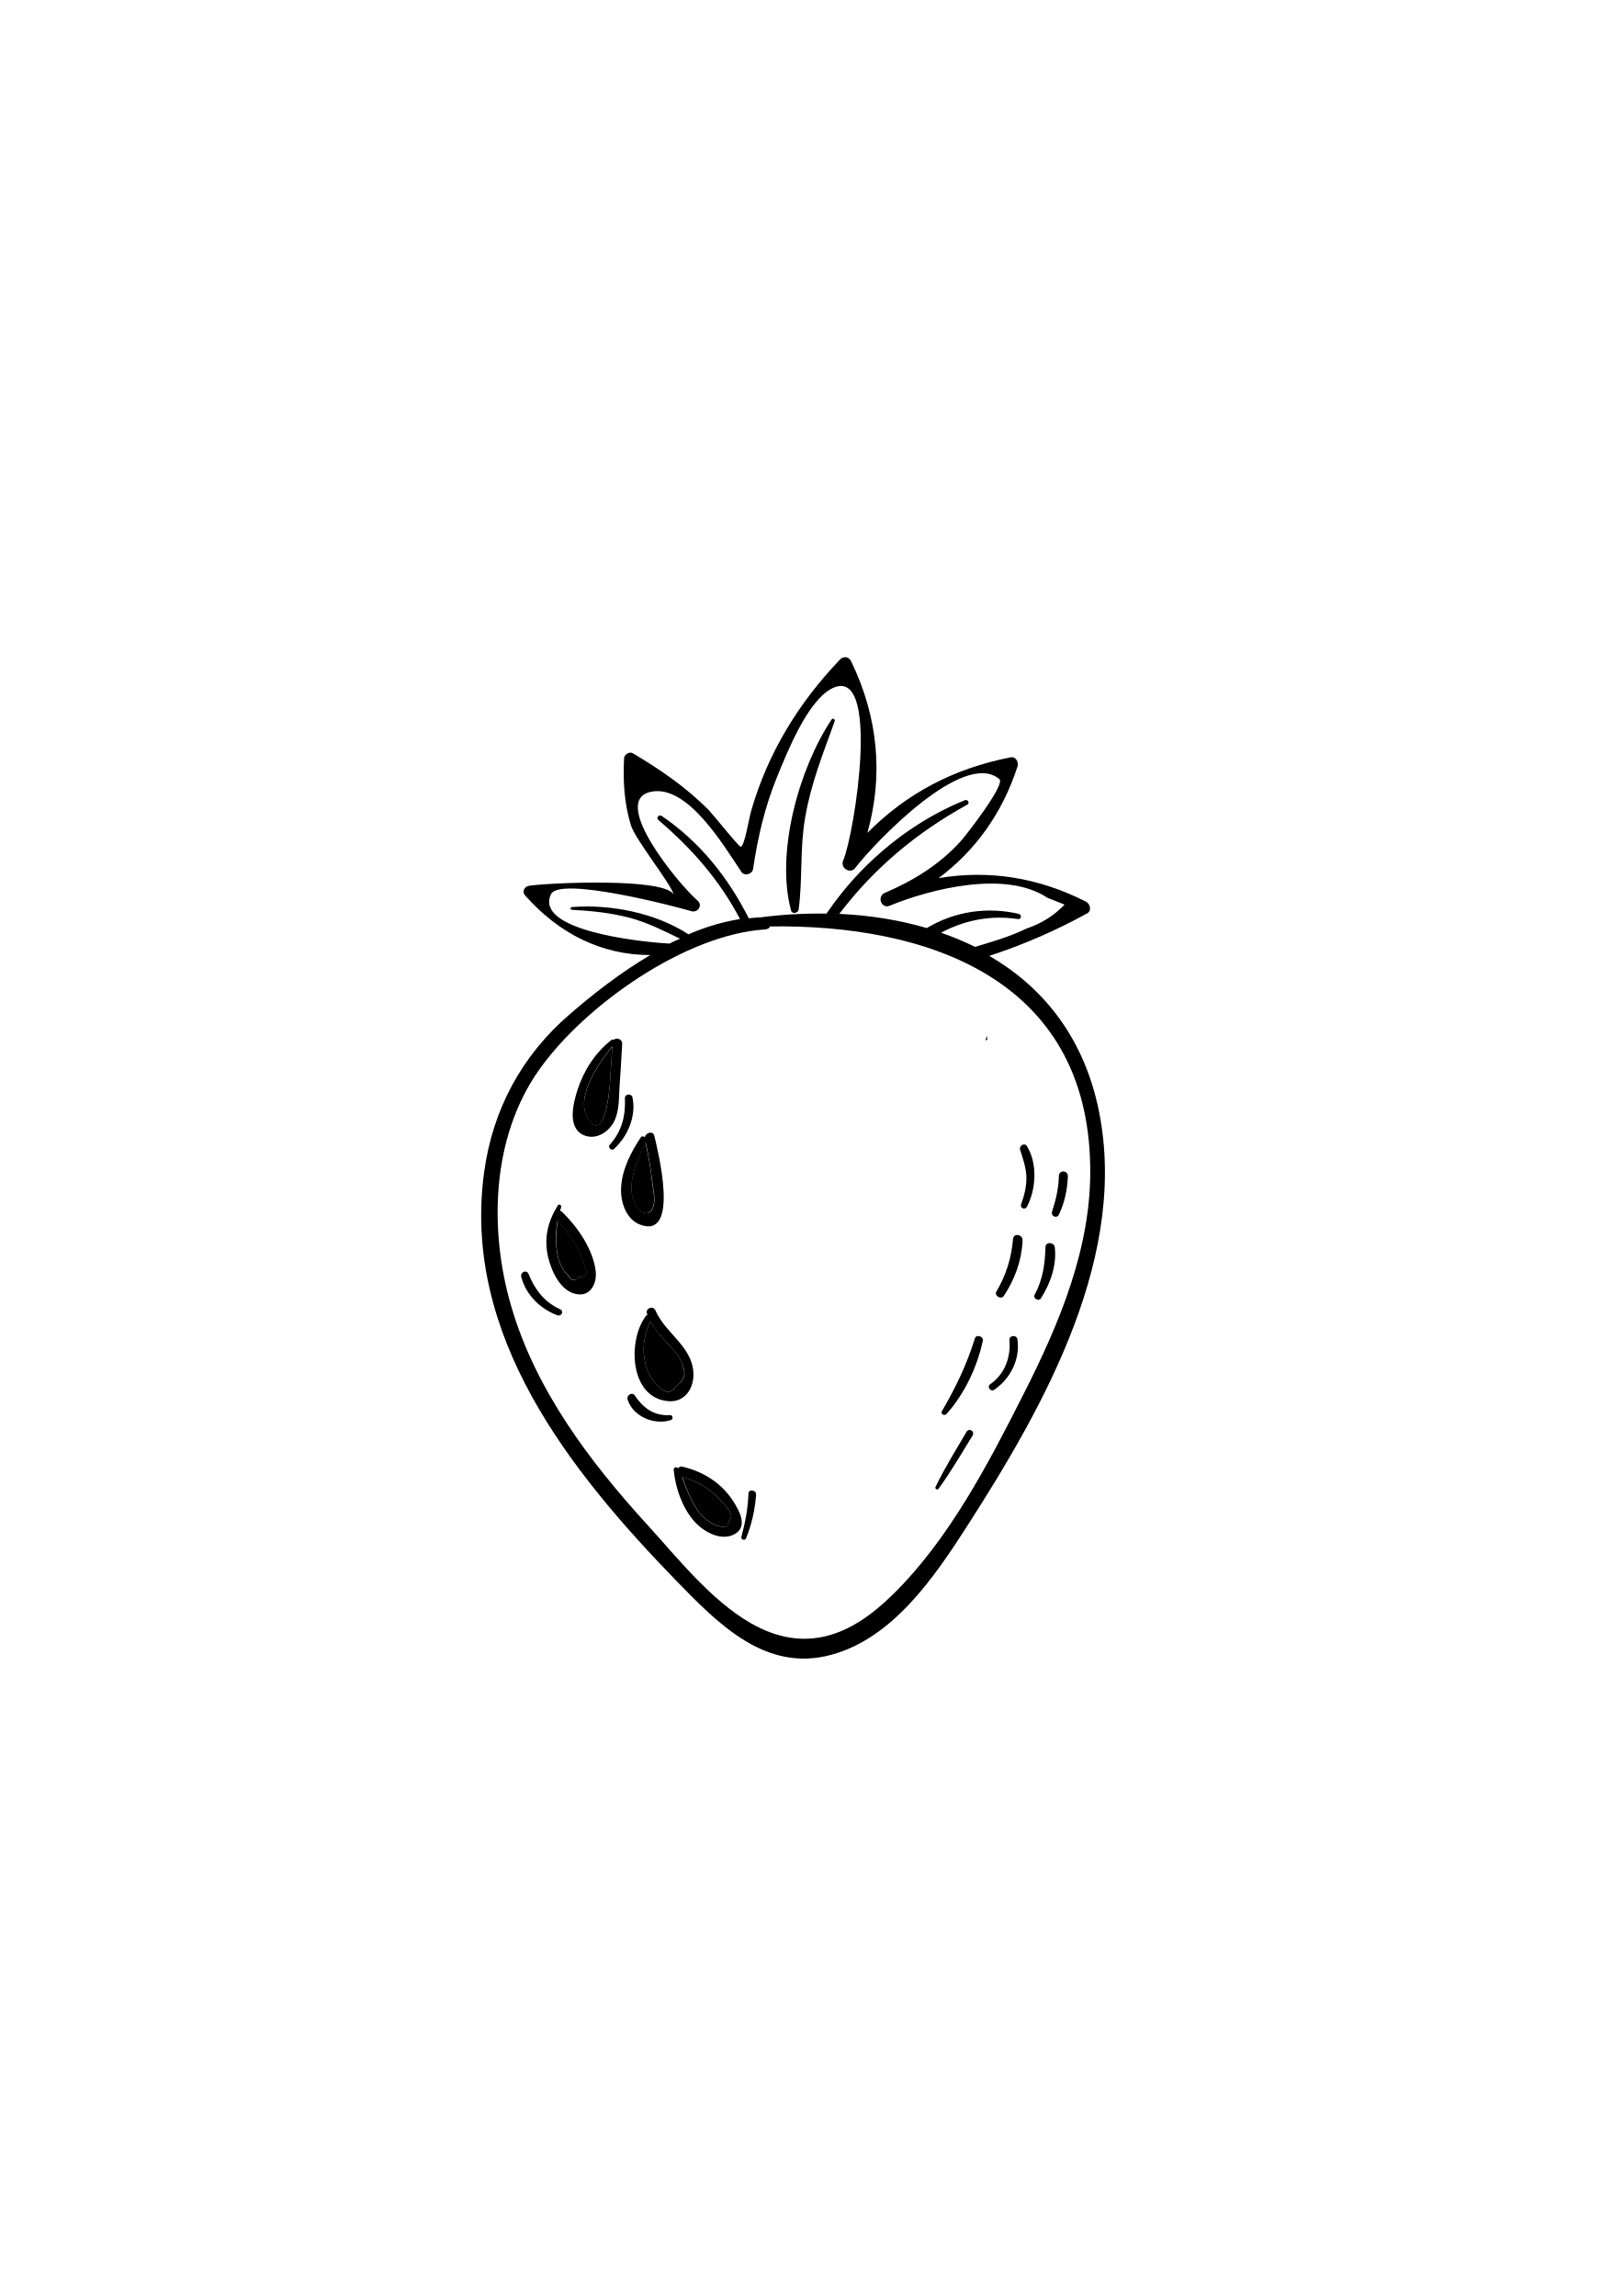
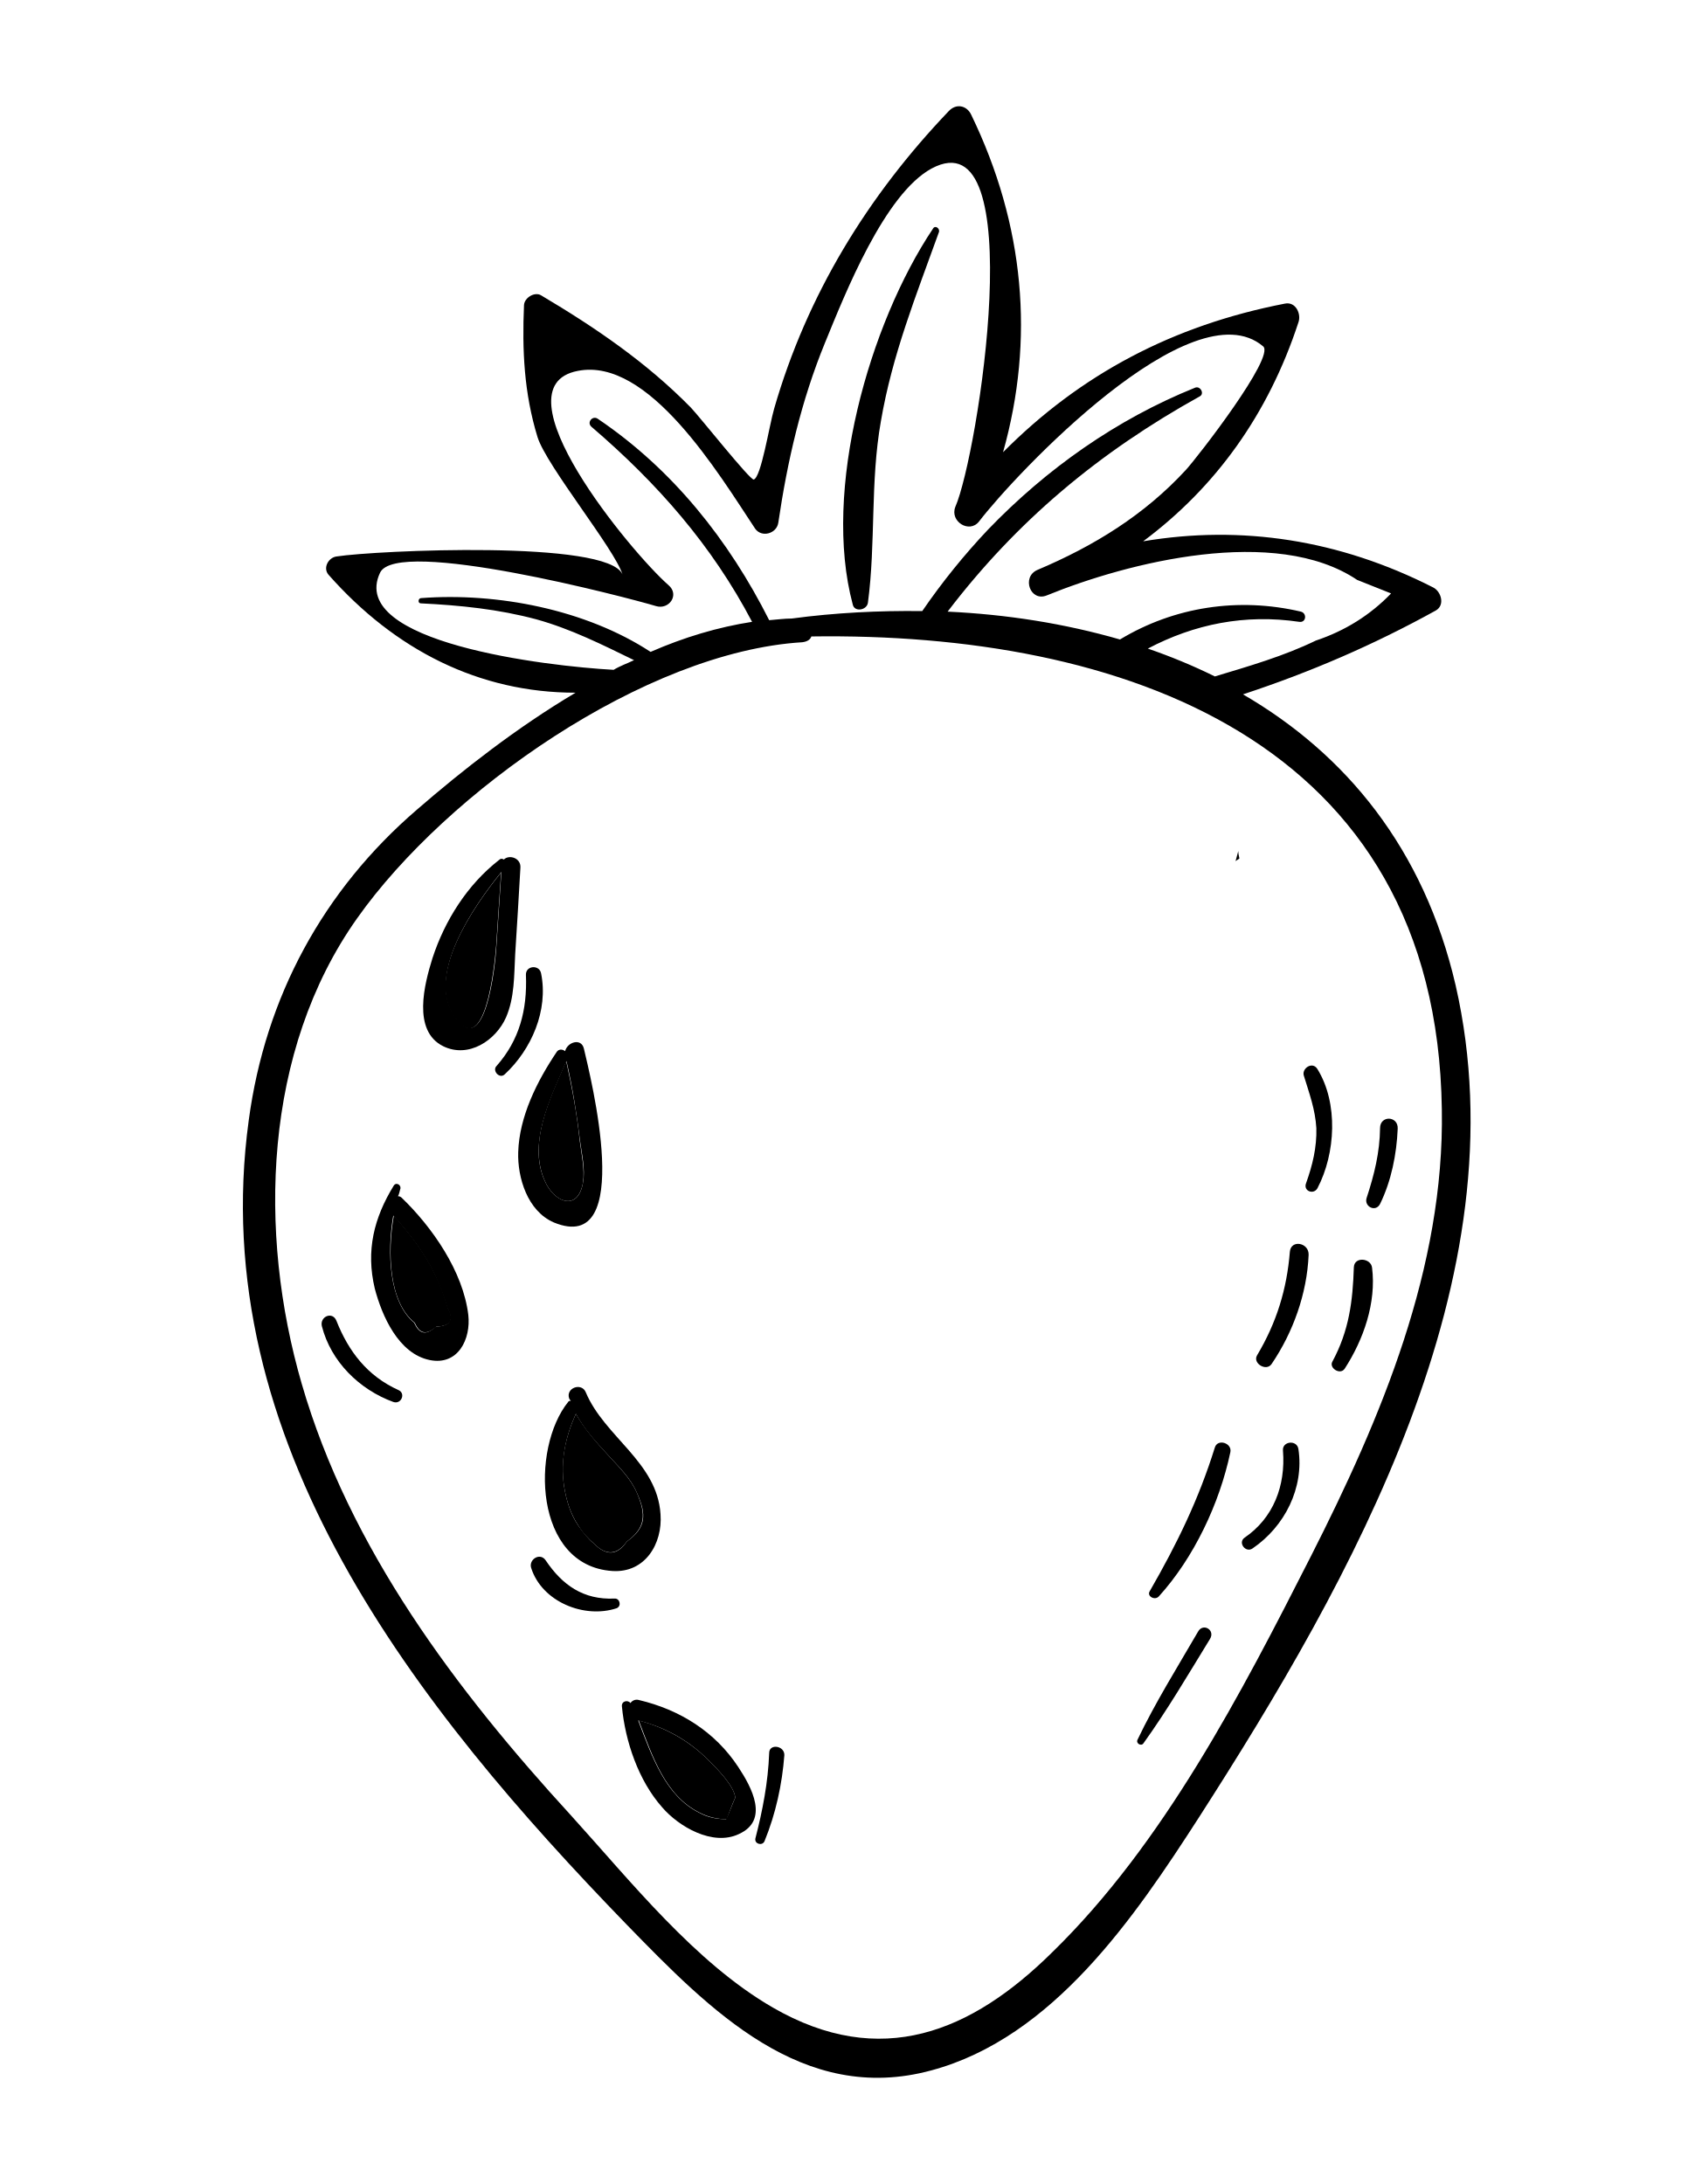
- <svg xmlns="http://www.w3.org/2000/svg" version="1.1" id="Layer_1" x="0px" y="0px" viewBox="0 0 595.3 841.9" enable-background="new 0 0 595.3 841.9" xml:space="preserve">
+ <svg xmlns="http://www.w3.org/2000/svg" version="1.1" id="Layer_1" x="0px" y="0px" viewBox="0 0 612 792" enable-background="new 0 0 612 792" xml:space="preserve">
  <g>
    <g>
-       <path display="none" fill="#904B15" d="M346.9,375.7c2.3,7.8,6,15.2,9.9,22.3c3.2,5.7,7.8,9.4,12.1,13.9c-1,1-2,1.9-3,2.6    c-0.8,0.6-1.5,1.1-2.3,1.7c-7.2-2.7-16-21.7-17.5-25.1c-5.7-12.6-7.9-27-8.8-40.7c-0.9-14,0.7-28,3.9-41.6c1.1-4.8,2.9-9,5-13.3    c-1.4,0.2-2.7,0.5-4.1,0.8c-25.4,14.3-47.1,35.6-65.7,57.8c-10,11.9-16.7,25.6-24.5,39c-3.7,6.4-6.1,13.9-9.2,20.7    c-1.2,2.8-2.1,5.6-2.8,8.5c-0.6,1.9-1.2,3.8-1.8,5.7c-0.4,1.3-1.9,3.3-3.5,4.7c-0.8-0.1-1.6-0.3-2.4-0.6c-0.7-0.2-1.3-0.5-2-0.8    c0.7-8.7,6.3-18.3,9.7-25.8c4.5-10.1,10.1-19.5,15.6-29c9.6-16.8,21.9-32.5,35.4-46.3c24.5-25.3,57.1-42.5,77.5-71.8    c-0.7,1,8.3,2.8,8.9,3c2.8,0.7,2.3-0.4,0,2.1c-6.1,6.6-11.8,12.8-17.1,20.2c-8.9,12.3-14.5,28.9-17.4,43.7    C339.8,343.2,342.5,360.3,346.9,375.7z" />
+       <path display="none" fill="#904B15" d="M352.3,353.4c2.2,7.3,5.6,14.3,9.3,21c3,5.4,7.3,8.8,11.4,13.1c-0.9,0.9-1.9,1.8-2.8,2.4    c-0.8,0.6-1.4,1-2.2,1.6c-6.8-2.5-15.1-20.4-16.5-23.6c-5.4-11.9-7.4-25.4-8.3-38.3c-0.8-13.2,0.7-26.3,3.7-39.1    c1-4.5,2.7-8.5,4.7-12.5c-1.3,0.2-2.5,0.5-3.9,0.8c-23.9,13.5-44.3,33.5-61.8,54.4c-9.4,11.2-15.7,24.1-23,36.7    c-3.5,6-5.7,13.1-8.7,19.5c-1.1,2.6-2,5.3-2.6,8c-0.6,1.8-1.1,3.6-1.7,5.4c-0.4,1.2-1.8,3.1-3.3,4.4c-0.8-0.1-1.5-0.3-2.3-0.6    c-0.7-0.2-1.2-0.5-1.9-0.8c0.7-8.2,5.9-17.2,9.1-24.3c4.2-9.5,9.5-18.3,14.7-27.3c9-15.8,20.6-30.6,33.3-43.6    c23-23.8,53.7-40,72.9-67.5c-0.7,0.9,7.8,2.6,8.4,2.8c2.6,0.7,2.2-0.4,0,2c-5.7,6.2-11.1,12-16.1,19    c-8.4,11.6-13.6,27.2-16.4,41.1C345.7,322.9,348.2,338.9,352.3,353.4z" />
    </g>
  </g>
  <g>
    <g>
-       <path d="M263.1,549c1.6,1.6,4.8,4.8,5,7c-0.6,1.3-1.1,2.7-1.6,4c-1.8,0-3.5-0.4-5-1.2c-6.5-3.2-8.9-10.7-11.4-17.2    C255,542.9,259.4,545.3,263.1,549z" />
-       <path d="M244.4,492.2c2,2.2,4.2,4.3,5.4,7.1c1.7,4,1.6,6.4-1.9,9c-1.8,2.5-3.8,2.7-6.1,0.4c-1.1-0.9-2.1-2-2.9-3.3    c-1.5-2.2-2.3-4.8-2.7-7.5c-0.7-4.7,0.3-9.2,2.2-13.4C240,487.3,242.1,489.7,244.4,492.2z" />
-       <path d="M204.5,447.6c3,3.4,5.7,6.8,7.7,11c0.9,1.9,1.8,4.1,2.3,6.1c1.3,2.3,0.6,3.5-2.1,3.6c-1.8,1.6-3.1,1.4-4-0.7    C203.6,463.7,203.3,454.5,204.5,447.6z" />
-       <path d="M236.6,418.8c1.1,4.9,2,9.8,2.5,14.8c0.3,2.4,1,5.4,0.6,7.8c-0.9,5.2-4.9,3.9-6.8,0.4    C229.1,434.5,233.7,425.6,236.6,418.8z" />
-       <path d="M224.5,383.7c-0.3,4.5-0.6,9.1-0.9,13.7c-0.3,3.8-2.1,21.6-7.9,13C210.6,402.8,219.2,390.2,224.5,383.7z" />
-       <path d="M247.1,328.2c-1.4-4.6-14.1-20.2-15.8-25.6c-2.5-8.2-2.9-16.2-2.5-24.6c0.1-1.4,2-2.5,3.2-1.8c10.1,6,19.6,12.5,27.9,20.9    c1.8,1.9,11,13.5,11.7,13.4c1.4-0.4,2.9-10,3.8-13.2c6.1-21.2,17.4-39.6,32.5-55.4c1.4-1.5,3.4-1.1,4.2,0.7    c9.9,20.5,11.8,41.8,5.9,62.8c14.4-14.5,31.6-23.6,52.5-27.7c2-0.4,3.1,1.9,2.5,3.5c-5.6,17.1-15.4,30.7-28.9,40.8    c18.3-3.1,36.5-0.3,54,8.6c1.5,0.7,2.3,3.3,0.5,4.3c-11.6,6.4-23.4,11.5-35.9,15.6c19.1,11.1,33.7,28.7,39.6,54.2    c12.5,54.6-19.4,110.8-47.8,155c-11.9,18.5-27.1,41-49.8,47.1c-24,6.5-41.3-11.3-56.7-27.1c-39.1-40.3-78.7-90-70.5-149.9    c3.1-22.9,13.8-42.8,31.4-57.9c8.4-7.3,18.5-15.2,29.5-21.7c-17.9,0-33.6-7.9-46-22c-1.1-1.3,0-3.2,1.5-3.4    C201.2,323.7,244.4,321.7,247.1,328.2z M352,308.7c2.2-2.4,16.7-21.1,14.4-23c-13.2-11.2-46.2,23.9-52.9,32.6    c-1.8,2.3-5.5,0-4.4-2.7c4.2-9.6,14.2-73-4.4-63c-8.8,4.8-16.1,23.2-19.9,32.5c-4.4,10.8-7,22-8.7,33.5c-0.3,2-3.1,2.8-4.3,1.1    c-6.8-10.2-19.8-32-33-29.4c-15.6,3,10,33.9,16.9,39.9c2.1,1.8,0.1,4.6-2.3,3.9c-5.3-1.6-48.3-12.9-51.4-6.2    c-6.1,13,31,17.4,43.5,18.1c1.2-0.7,2.5-1.2,3.8-1.8c-5.9-2.9-11.7-5.8-18.2-7.6c-7.1-1.9-14.2-2.6-21.5-3c-0.6,0-0.5-0.9,0-1    c14.2-1.1,30.7,2.1,42.8,10c6.2-2.7,12.6-4.6,18.9-5.6c-7.5-14.3-17.6-25.8-29.9-36.3c-1-0.8,0.2-2.2,1.2-1.5    c13.9,9.4,24.4,22.6,31.9,37.5c1.4-0.1,2.8-0.3,4.2-0.3c8-1.1,16.2-1.5,24.3-1.4c3.7-5.4,7.8-10.5,12.3-15.2    c10.9-11.3,23.9-20.5,38.5-26.4c1-0.4,1.8,1.1,0.9,1.6c-18.8,10.4-34.1,23.2-47,40.1c11,0.5,21.8,2.2,32.1,5.2    c10.1-6.1,22.1-7.9,33.7-5.2c1.2,0.3,1,2.1-0.3,1.9c-10.1-1.5-19.5,0.4-28.2,5c4.3,1.5,8.4,3.2,12.5,5.2    c6.3-1.9,12.9-3.8,18.8-6.7c5.4-1.8,10.1-4.7,14-8.8l-6.3-2.5c-15.2-10.2-42.7-3.3-57.8,2.9c-3.1,1.3-4.8-3.4-1.8-4.7    C334.9,322.9,344.3,317.1,352,308.7z M399.7,427.8c-1-69.2-60.2-88.9-117.4-88.1c-0.2,0.6-0.8,1-1.7,1.1    c-29.3,1.8-66.2,27.8-82.9,51.4c-17.5,24.7-18.5,58.6-10.3,86.7c8.9,30.7,28.8,57.1,50.1,80.4c11.1,12.2,23.1,27.4,37.6,35.8    c20.1,11.6,37,4.6,52.1-10.3c20.7-20.2,35.2-48.2,48.1-73.7C388.4,485.3,400.2,457.3,399.7,427.8z" />
-       <path d="M304.9,263.8c0.4-0.7,1.4,0,1.1,0.7c-4.2,11.7-8.7,22.8-10.8,35.2c-2,11.3-0.9,22.6-2.4,33.8c-0.2,1.4-2.5,1.8-2.8,0.3    C284.3,312.5,293,281.6,304.9,263.8z" />
-       <path d="M388.2,431.3c0-2.4,3.4-2.3,3.3,0.1c-0.2,4.8-1.2,9.7-3.3,14c-0.8,1.6-3,0.5-2.5-1.1C387.1,440,388.1,435.8,388.2,431.3z" />
-       <path d="M374,421.6c-0.5-1.4,1.6-2.8,2.5-1.3c3.9,6.3,3.4,15.7,0,22.2c-0.7,1.3-2.7,0.5-2.1-1c1.2-3.3,2-6.7,1.9-10.2    C376.1,427.8,375,424.8,374,421.6z" />
-       <path d="M383.3,457.2c0.1-2,3.2-1.7,3.4,0.1c0.8,6.5-1.6,13.4-5.1,18.8c-0.8,1.3-3-0.1-2.3-1.3C382.4,469,383.1,463.5,383.3,457.2    z" />
-       <path d="M371.4,454.3c0.2-2.3,3.6-1.7,3.5,0.6c-0.3,7.2-2.9,14.4-6.9,20.3c-1,1.5-3.6-0.1-2.7-1.6    C368.9,467.5,370.8,461.3,371.4,454.3z" />
-       <path d="M370.1,491.4c-0.2-1.8,2.6-2.1,2.9-0.3c1.1,7.2-2.5,14.4-8.5,18.5c-1.3,0.9-2.8-1.1-1.5-2    C368.3,503.9,370.6,497.9,370.1,491.4z" />
-       <path d="M357.4,490.8c0.5-1.7,3.3-0.8,2.9,0.9c-2,9.5-6.8,19.6-13.3,26.8c-0.7,0.8-2.3,0-1.7-1    C350.4,508.7,354.4,500.5,357.4,490.8z" />
-       <path d="M354.3,525.1c0.9-1.7,3.3-0.3,2.2,1.4c-4,6.5-7.9,13.2-12.4,19.4c-0.4,0.6-1.5,0-1.1-0.7    C346.3,538.3,350.4,531.8,354.3,525.1z" />
-       <path d="M225,381.3c1-1,3.2-0.3,3.1,1.5c-0.3,5.4-0.6,10.7-1,16.2c-0.2,3.9-0.1,8-1.7,11.7c-1.9,4.3-7,7.7-11.7,5.4    c-5.8-2.9-3.5-11.6-2-16.4c2.3-7.1,6.5-13.7,12.4-18.3C224.4,381.1,224.7,381.1,225,381.3z M223.6,397.3c0.3-4.5,0.6-9.1,0.9-13.7    c-5.3,6.5-13.9,19.1-8.8,26.7C221.5,419,223.4,401.1,223.6,397.3z" />
-       <path d="M229.1,402.8c-0.1-1.8,2.5-2,2.8-0.3c1.4,6.9-1.8,14.2-6.8,18.8c-1,0.9-2.4-0.7-1.5-1.6    C227.9,414.9,229.4,409.3,229.1,402.8z" />
-       <path d="M236.4,417c0.4-1.7,3-2.5,3.5-0.5c1.2,5.1,9.7,38.7-5.6,32.4c-4.9-2.1-6.8-8.3-6.6-13.1c0.2-6.6,3.5-13.2,7.2-18.7    C235.3,416.5,236,416.6,236.4,417z M239.2,433.6c-0.6-5-1.4-9.9-2.5-14.8c-2.9,6.8-7.6,15.7-3.7,23c1.9,3.5,5.9,4.8,6.8-0.4    C240.2,439,239.5,436,239.2,433.6z" />
-       <path d="M237.2,481.7c-0.7-2,2.3-3.1,3.1-1.2c3.5,8.3,13.3,13,13.9,22.7c0.4,5.5-2.9,11-9,10.6c-14.6-1-15.2-22.8-8.2-31.5    c0.1-0.2,0.3-0.2,0.5-0.2C237.4,482,237.3,481.9,237.2,481.7z M249.8,499.3c-1.2-2.8-3.4-4.9-5.4-7.1c-2.3-2.5-4.4-4.8-6-7.7    c-1.9,4.2-2.9,8.7-2.2,13.4c0.4,2.6,1.2,5.3,2.7,7.5c0.8,1.2,1.8,2.4,2.9,3.3c2.3,2.3,4.3,2.2,6.1-0.4    C251.5,505.7,251.6,503.3,249.8,499.3z" />
-       <path d="M204.5,442c0.5-0.7,1.5,0,1.2,0.7c-0.1,0.4-0.2,0.9-0.4,1.3c0.3,0,0.5,0.1,0.7,0.3c5.7,5.5,11.4,13.7,12.4,21.8    c0.5,4.5-1.9,9.5-7.2,8.4c-5.8-1.2-8.9-8.2-10.2-13.3C199.3,454.1,200.8,448,204.5,442z M212.1,458.6c-2-4.2-4.7-7.6-7.7-11    c-1.2,6.9-0.8,16.1,3.9,20c0.9,2.1,2.2,2.4,4,0.7c2.7-0.1,3.4-1.3,2.1-3.6C213.9,462.7,213,460.5,212.1,458.6z" />
-       <path d="M274.4,547.7c0-1.8,2.9-1.4,2.8,0.4c-0.4,5.4-1.6,10.9-3.7,16c-0.4,0.9-1.9,0.5-1.7-0.5    C273.2,558.4,274.2,553.2,274.4,547.7z" />
-       <path d="M245.6,518.9c1-0.1,1.4,1.4,0.4,1.8c-6,2-13.9-1.2-15.9-7.5c-0.5-1.6,1.7-3,2.7-1.4C235.9,516.4,239.8,519.2,245.6,518.9z    " />
-       <path d="M250.2,537.8c7.6,1.8,14.2,5.9,18.5,12.5c2.5,3.8,5.8,9.9,0.1,12.5c-4.9,2.3-11.2-1.4-14.3-5c-4.4-5-6.9-12.3-7.5-18.8    c-0.1-1,1.1-1.3,1.6-0.6C248.9,537.9,249.5,537.6,250.2,537.8z M268.1,556c-0.2-2.2-3.4-5.4-5-7c-3.7-3.7-8-6.1-13.1-7.4    c2.5,6.5,5,14,11.4,17.2c1.5,0.8,3.2,1.2,5,1.2C267,558.7,267.5,557.4,268.1,556z" />
-       <path d="M205.4,480.1c1.4,0.6,0.5,2.7-1,2.2c-6.3-2.3-11.6-7.5-13.3-14.1c-0.4-1.8,2-2.8,2.7-1    C196.1,472.9,199.6,477.5,205.4,480.1z" />
+       <path d="M256.9,638.3c3.1,3.1,9.3,9.3,9.7,13.6c-1.2,2.5-2.1,5.3-3.1,7.8c-3.5,0-6.8-0.8-9.7-2.3c-12.7-6.2-17.3-20.8-22.2-33.5    C241.1,626.4,249.7,631.1,256.9,638.3z" />
+       <path d="M220.5,527.7c3.9,4.3,8.2,8.4,10.5,13.8c3.3,7.8,3.1,12.5-3.7,17.5c-3.5,4.9-7.4,5.3-11.9,0.8c-2.1-1.8-4.1-3.9-5.6-6.4    c-2.9-4.3-4.5-9.3-5.3-14.6c-1.4-9.2,0.6-17.9,4.3-26.1C211.9,518.1,216,522.8,220.5,527.7z" />
+       <path d="M142.8,440.8c5.8,6.6,11.1,13.2,15,21.4c1.8,3.7,3.5,8,4.5,11.9c2.5,4.5,1.2,6.8-4.1,7c-3.5,3.1-6,2.7-7.8-1.4    C141,472.2,140.4,454.3,142.8,440.8z" />
+       <path d="M205.3,384.8c2.1,9.5,3.9,19.1,4.9,28.8c0.6,4.7,1.9,10.5,1.2,15.2c-1.8,10.1-9.5,7.6-13.2,0.8    C190.7,415.3,199.6,398,205.3,384.8z" />
+       <path d="M181.7,316.4c-0.6,8.8-1.2,17.7-1.8,26.7c-0.6,7.4-4.1,42.1-15.4,25.3C154.6,353.6,171.4,329.1,181.7,316.4z" />
+       <path d="M225.7,208.3c-2.7-9-27.5-39.3-30.8-49.8c-4.9-16-5.6-31.5-4.9-47.9c0.2-2.7,3.9-4.9,6.2-3.5    c19.7,11.7,38.2,24.3,54.3,40.7c3.5,3.7,21.4,26.3,22.8,26.1c2.7-0.8,5.6-19.5,7.4-25.7c11.9-41.3,33.9-77.1,63.3-107.9    c2.7-2.9,6.6-2.1,8.2,1.4c19.3,39.9,23,81.4,11.5,122.3c28-28.2,61.5-46,102.2-53.9c3.9-0.8,6,3.7,4.9,6.8    c-10.9,33.3-30,59.8-56.3,79.4c35.6-6,71.1-0.6,105.1,16.7c2.9,1.4,4.5,6.4,1,8.4c-22.6,12.5-45.6,22.4-69.9,30.4    c37.2,21.6,65.6,55.9,77.1,105.5c24.3,106.3-37.8,215.7-93.1,301.8c-23.2,36-52.8,79.8-97,91.7c-46.7,12.7-80.4-22-110.4-52.8    C151.3,619.6,74.2,522.8,90.2,406.2c6-44.6,26.9-83.3,61.1-112.7c16.4-14.2,36-29.6,57.4-42.3c-34.9,0-65.4-15.4-89.6-42.8    c-2.1-2.5,0-6.2,2.9-6.6C136.3,199.6,220.5,195.7,225.7,208.3z M430,170.4c4.3-4.7,32.5-41.1,28-44.8c-25.7-21.8-90,46.5-103,63.5    c-3.5,4.5-10.7,0-8.6-5.3c8.2-18.7,27.6-142.1-8.6-122.7c-17.1,9.3-31.3,45.2-38.7,63.3c-8.6,21-13.6,42.8-16.9,65.2    c-0.6,3.9-6,5.5-8.4,2.1c-13.2-19.9-38.6-62.3-64.3-57.2c-30.4,5.8,19.5,66,32.9,77.7c4.1,3.5,0.2,9-4.5,7.6    c-10.3-3.1-94-25.1-100.1-12.1c-11.9,25.3,60.4,33.9,84.7,35.2c2.3-1.4,4.9-2.3,7.4-3.5c-11.5-5.6-22.8-11.3-35.4-14.8    c-13.8-3.7-27.6-5.1-41.9-5.8c-1.2,0-1-1.8,0-1.9c27.6-2.1,59.8,4.1,83.3,19.5c12.1-5.3,24.5-9,36.8-10.9    c-14.6-27.8-34.3-50.2-58.2-70.7c-1.9-1.6,0.4-4.3,2.3-2.9c27.1,18.3,47.5,44,62.1,73c2.7-0.2,5.5-0.6,8.2-0.6    c15.6-2.1,31.5-2.9,47.3-2.7c7.2-10.5,15.2-20.4,23.9-29.6c21.2-22,46.5-39.9,75-51.4c1.9-0.8,3.5,2.1,1.8,3.1    c-36.6,20.3-66.4,45.2-91.5,78.1c21.4,1,42.4,4.3,62.5,10.1c19.7-11.9,43-15.4,65.6-10.1c2.3,0.6,1.9,4.1-0.6,3.7    c-19.7-2.9-38,0.8-54.9,9.7c8.4,2.9,16.4,6.2,24.3,10.1c12.3-3.7,25.1-7.4,36.6-13c10.5-3.5,19.7-9.2,27.3-17.1l-12.3-4.9    c-29.6-19.9-83.1-6.4-112.5,5.6c-6,2.5-9.3-6.6-3.5-9.2C396.7,198,415,186.7,430,170.4z M522.8,402.3    c-1.9-134.7-117.2-173.1-228.6-171.5c-0.4,1.2-1.6,1.9-3.3,2.1C233.9,236.4,162,287,129.5,333c-34.1,48.1-36,114.1-20.1,168.8    c17.3,59.8,56.1,111.2,97.6,156.5c21.6,23.8,45,53.4,73.2,69.7c39.1,22.6,72,9,101.4-20.1c40.3-39.3,68.5-93.9,93.7-143.5    C500.8,514.2,523.8,459.7,522.8,402.3z" />
+       <path d="M338.3,82.9c0.8-1.4,2.7,0,2.1,1.4c-8.2,22.8-16.9,44.4-21,68.5c-3.9,22-1.8,44-4.7,65.8c-0.4,2.7-4.9,3.5-5.5,0.6    C298.1,177.8,315.1,117.6,338.3,82.9z" />
+       <path d="M500.4,409.1c0-4.7,6.6-4.5,6.4,0.2c-0.4,9.3-2.3,18.9-6.4,27.3c-1.6,3.1-5.8,1-4.9-2.1    C498.3,426,500.3,417.9,500.4,409.1z" />
+       <path d="M472.8,390.2c-1-2.7,3.1-5.5,4.9-2.5c7.6,12.3,6.6,30.6,0,43.2c-1.4,2.5-5.3,1-4.1-1.9c2.3-6.4,3.9-13,3.7-19.9    C476.9,402.3,474.7,396.4,472.8,390.2z" />
+       <path d="M490.9,459.5c0.2-3.9,6.2-3.3,6.6,0.2c1.6,12.7-3.1,26.1-9.9,36.6c-1.6,2.5-5.8-0.2-4.5-2.5    C489.2,482.5,490.5,471.8,490.9,459.5z" />
+       <path d="M467.7,453.9c0.4-4.5,7-3.3,6.8,1.2c-0.6,14-5.6,28-13.4,39.5c-1.9,2.9-7-0.2-5.3-3.1    C462.9,479.6,466.6,467.5,467.7,453.9z" />
+       <path d="M465.2,526.1c-0.4-3.5,5.1-4.1,5.6-0.6c2.1,14-4.9,28-16.6,36c-2.5,1.8-5.5-2.1-2.9-3.9    C461.7,550.5,466.2,538.8,465.2,526.1z" />
+       <path d="M440.5,524.9c1-3.3,6.4-1.6,5.6,1.8c-3.9,18.5-13.2,38.2-25.9,52.2c-1.4,1.6-4.5,0-3.3-1.9    C426.8,559.8,434.6,543.8,440.5,524.9z" />
+       <path d="M434.4,591.7c1.8-3.3,6.4-0.6,4.3,2.7c-7.8,12.7-15.4,25.7-24.1,37.8c-0.8,1.2-2.9,0-2.1-1.4    C418.9,617.4,426.8,604.8,434.4,591.7z" />
+       <path d="M182.7,311.7c1.9-1.9,6.2-0.6,6,2.9c-0.6,10.5-1.2,20.8-1.9,31.5c-0.4,7.6-0.2,15.6-3.3,22.8c-3.7,8.4-13.6,15-22.8,10.5    c-11.3-5.6-6.8-22.6-3.9-31.9c4.5-13.8,12.7-26.7,24.1-35.6C181.5,311.3,182.1,311.3,182.7,311.7z M180,342.9    c0.6-8.8,1.2-17.7,1.8-26.7c-10.3,12.7-27.1,37.2-17.1,52C175.9,385.1,179.6,350.3,180,342.9z" />
+       <path d="M190.7,353.6c-0.2-3.5,4.9-3.9,5.5-0.6c2.7,13.4-3.5,27.6-13.2,36.6c-1.9,1.8-4.7-1.4-2.9-3.1    C188.3,377.2,191.2,366.3,190.7,353.6z" />
+       <path d="M204.9,381.2c0.8-3.3,5.8-4.9,6.8-1c2.3,9.9,18.9,75.4-10.9,63.1c-9.5-4.1-13.2-16.2-12.9-25.5c0.4-12.9,6.8-25.7,14-36.4    C202.7,380.3,204.1,380.5,204.9,381.2z M210.3,413.6c-1.2-9.7-2.7-19.3-4.9-28.8c-5.6,13.2-14.8,30.6-7.2,44.8    c3.7,6.8,11.5,9.3,13.2-0.8C212.3,424.1,210.9,418.2,210.3,413.6z" />
+       <path d="M206.4,507.2c-1.4-3.9,4.5-6,6-2.3c6.8,16.2,25.9,25.3,27.1,44.2c0.8,10.7-5.6,21.4-17.5,20.6    c-28.4-1.9-29.6-44.4-16-61.3c0.2-0.4,0.6-0.4,1-0.4C206.8,507.8,206.6,507.6,206.4,507.2z M231,541.5c-2.3-5.5-6.6-9.5-10.5-13.8    c-4.5-4.9-8.6-9.3-11.7-15c-3.7,8.2-5.6,16.9-4.3,26.1c0.8,5.1,2.3,10.3,5.3,14.6c1.6,2.3,3.5,4.7,5.6,6.4    c4.5,4.5,8.4,4.3,11.9-0.8C234.3,554,234.5,549.3,231,541.5z" />
+       <path d="M142.8,429.9c1-1.4,2.9,0,2.3,1.4c-0.2,0.8-0.4,1.8-0.8,2.5c0.6,0,1,0.2,1.4,0.6c11.1,10.7,22.2,26.7,24.1,42.4    c1,8.8-3.7,18.5-14,16.4c-11.3-2.3-17.3-16-19.9-25.9C132.6,453.5,135.6,441.6,142.8,429.9z M157.6,462.2    c-3.9-8.2-9.2-14.8-15-21.4c-2.3,13.4-1.6,31.3,7.6,38.9c1.8,4.1,4.3,4.7,7.8,1.4c5.3-0.2,6.6-2.5,4.1-7    C161.1,470.2,159.3,465.9,157.6,462.2z" />
+       <path d="M278.9,635.7c0-3.5,5.6-2.7,5.5,0.8c-0.8,10.5-3.1,21.2-7.2,31.2c-0.8,1.8-3.7,1-3.3-1    C276.5,656.6,278.5,646.4,278.9,635.7z" />
+       <path d="M222.8,579.7c1.9-0.2,2.7,2.7,0.8,3.5c-11.7,3.9-27.1-2.3-31-14.6c-1-3.1,3.3-5.8,5.3-2.7    C203.9,574.8,211.5,580.2,222.8,579.7z" />
+       <path d="M231.7,616.5c14.8,3.5,27.6,11.5,36,24.3c4.9,7.4,11.3,19.3,0.2,24.3c-9.5,4.5-21.8-2.7-27.8-9.7    c-8.6-9.7-13.4-23.9-14.6-36.6c-0.2-1.9,2.1-2.5,3.1-1.2C229.2,616.7,230.4,616.1,231.7,616.5z M266.6,651.9    c-0.4-4.3-6.6-10.5-9.7-13.6c-7.2-7.2-15.6-11.9-25.5-14.4c4.9,12.7,9.7,27.3,22.2,33.5c2.9,1.6,6.2,2.3,9.7,2.3    C264.5,657.2,265.4,654.6,266.6,651.9z" />
+       <path d="M144.5,504.1c2.7,1.2,1,5.3-1.9,4.3c-12.3-4.5-22.6-14.6-25.9-27.5c-0.8-3.5,3.9-5.5,5.3-1.9    C126.4,490.1,133.2,499,144.5,504.1z" />
    </g>
-     <path d="M361.8,379.7c0,0.5,0.1,0.9,0.2,1.4c-0.2,0.2-0.5,0.3-0.7,0.5" />
+     <path d="M449,308.6c0,1,0.2,1.8,0.4,2.7c-0.4,0.4-1,0.6-1.4,1" />
  </g>
</svg>
